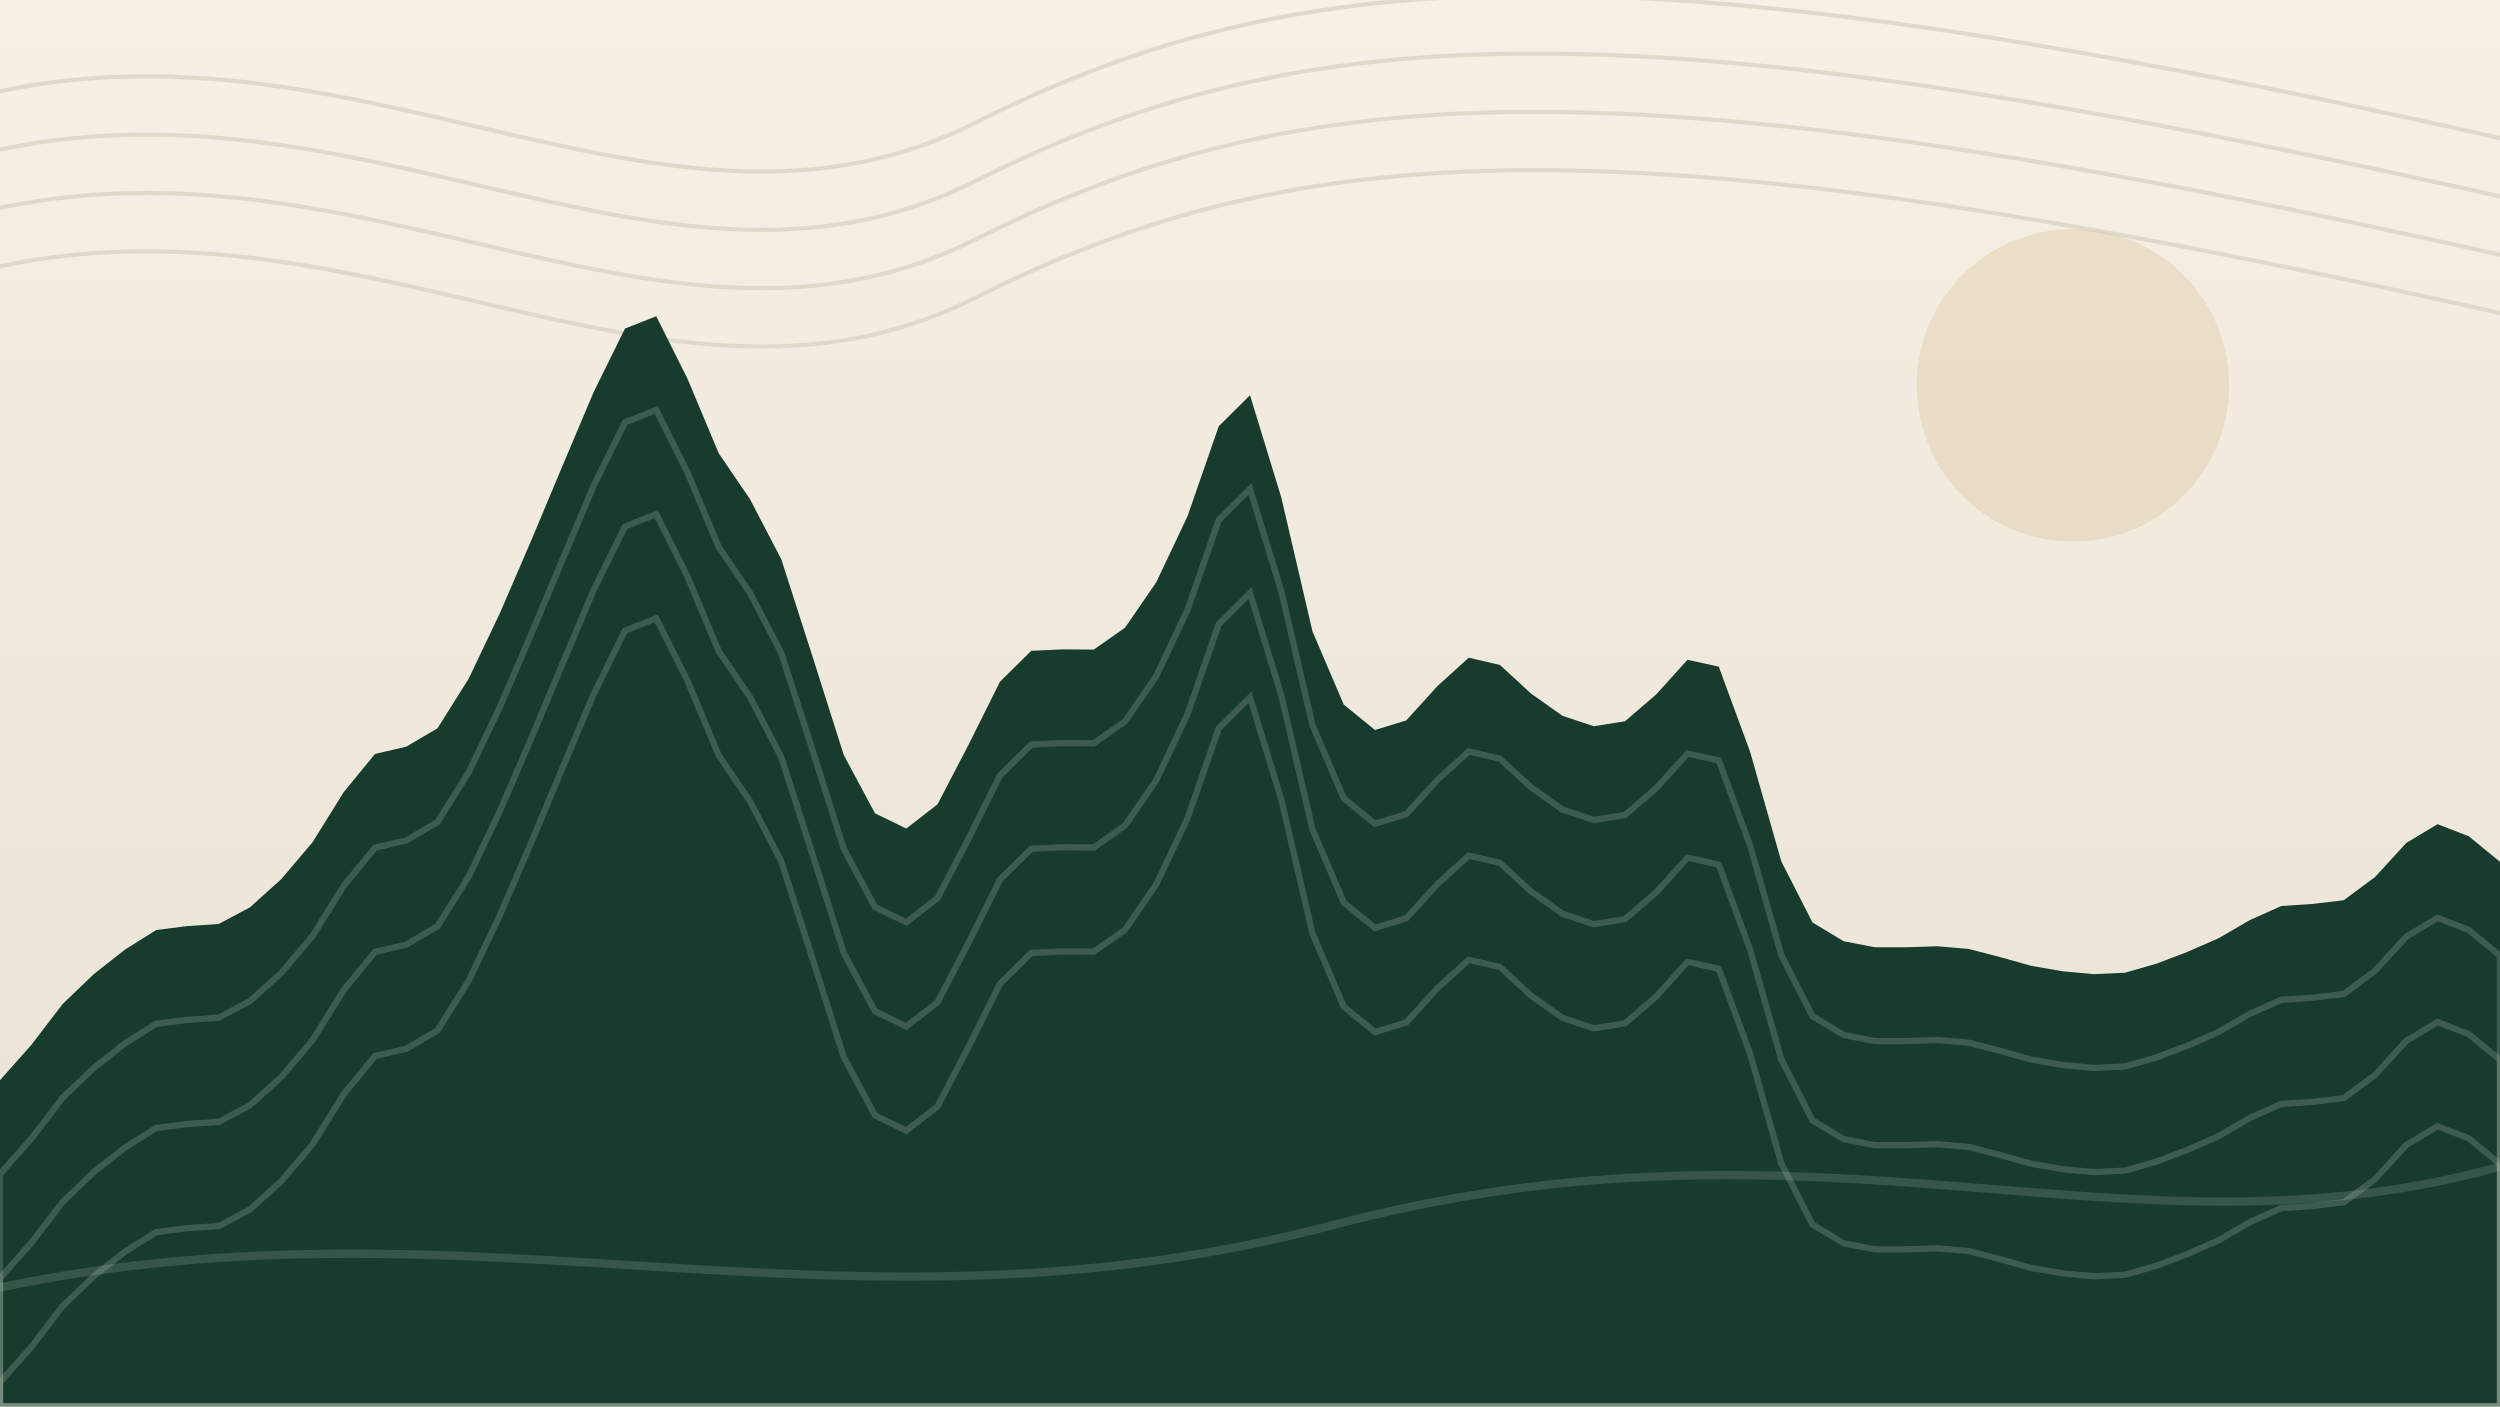
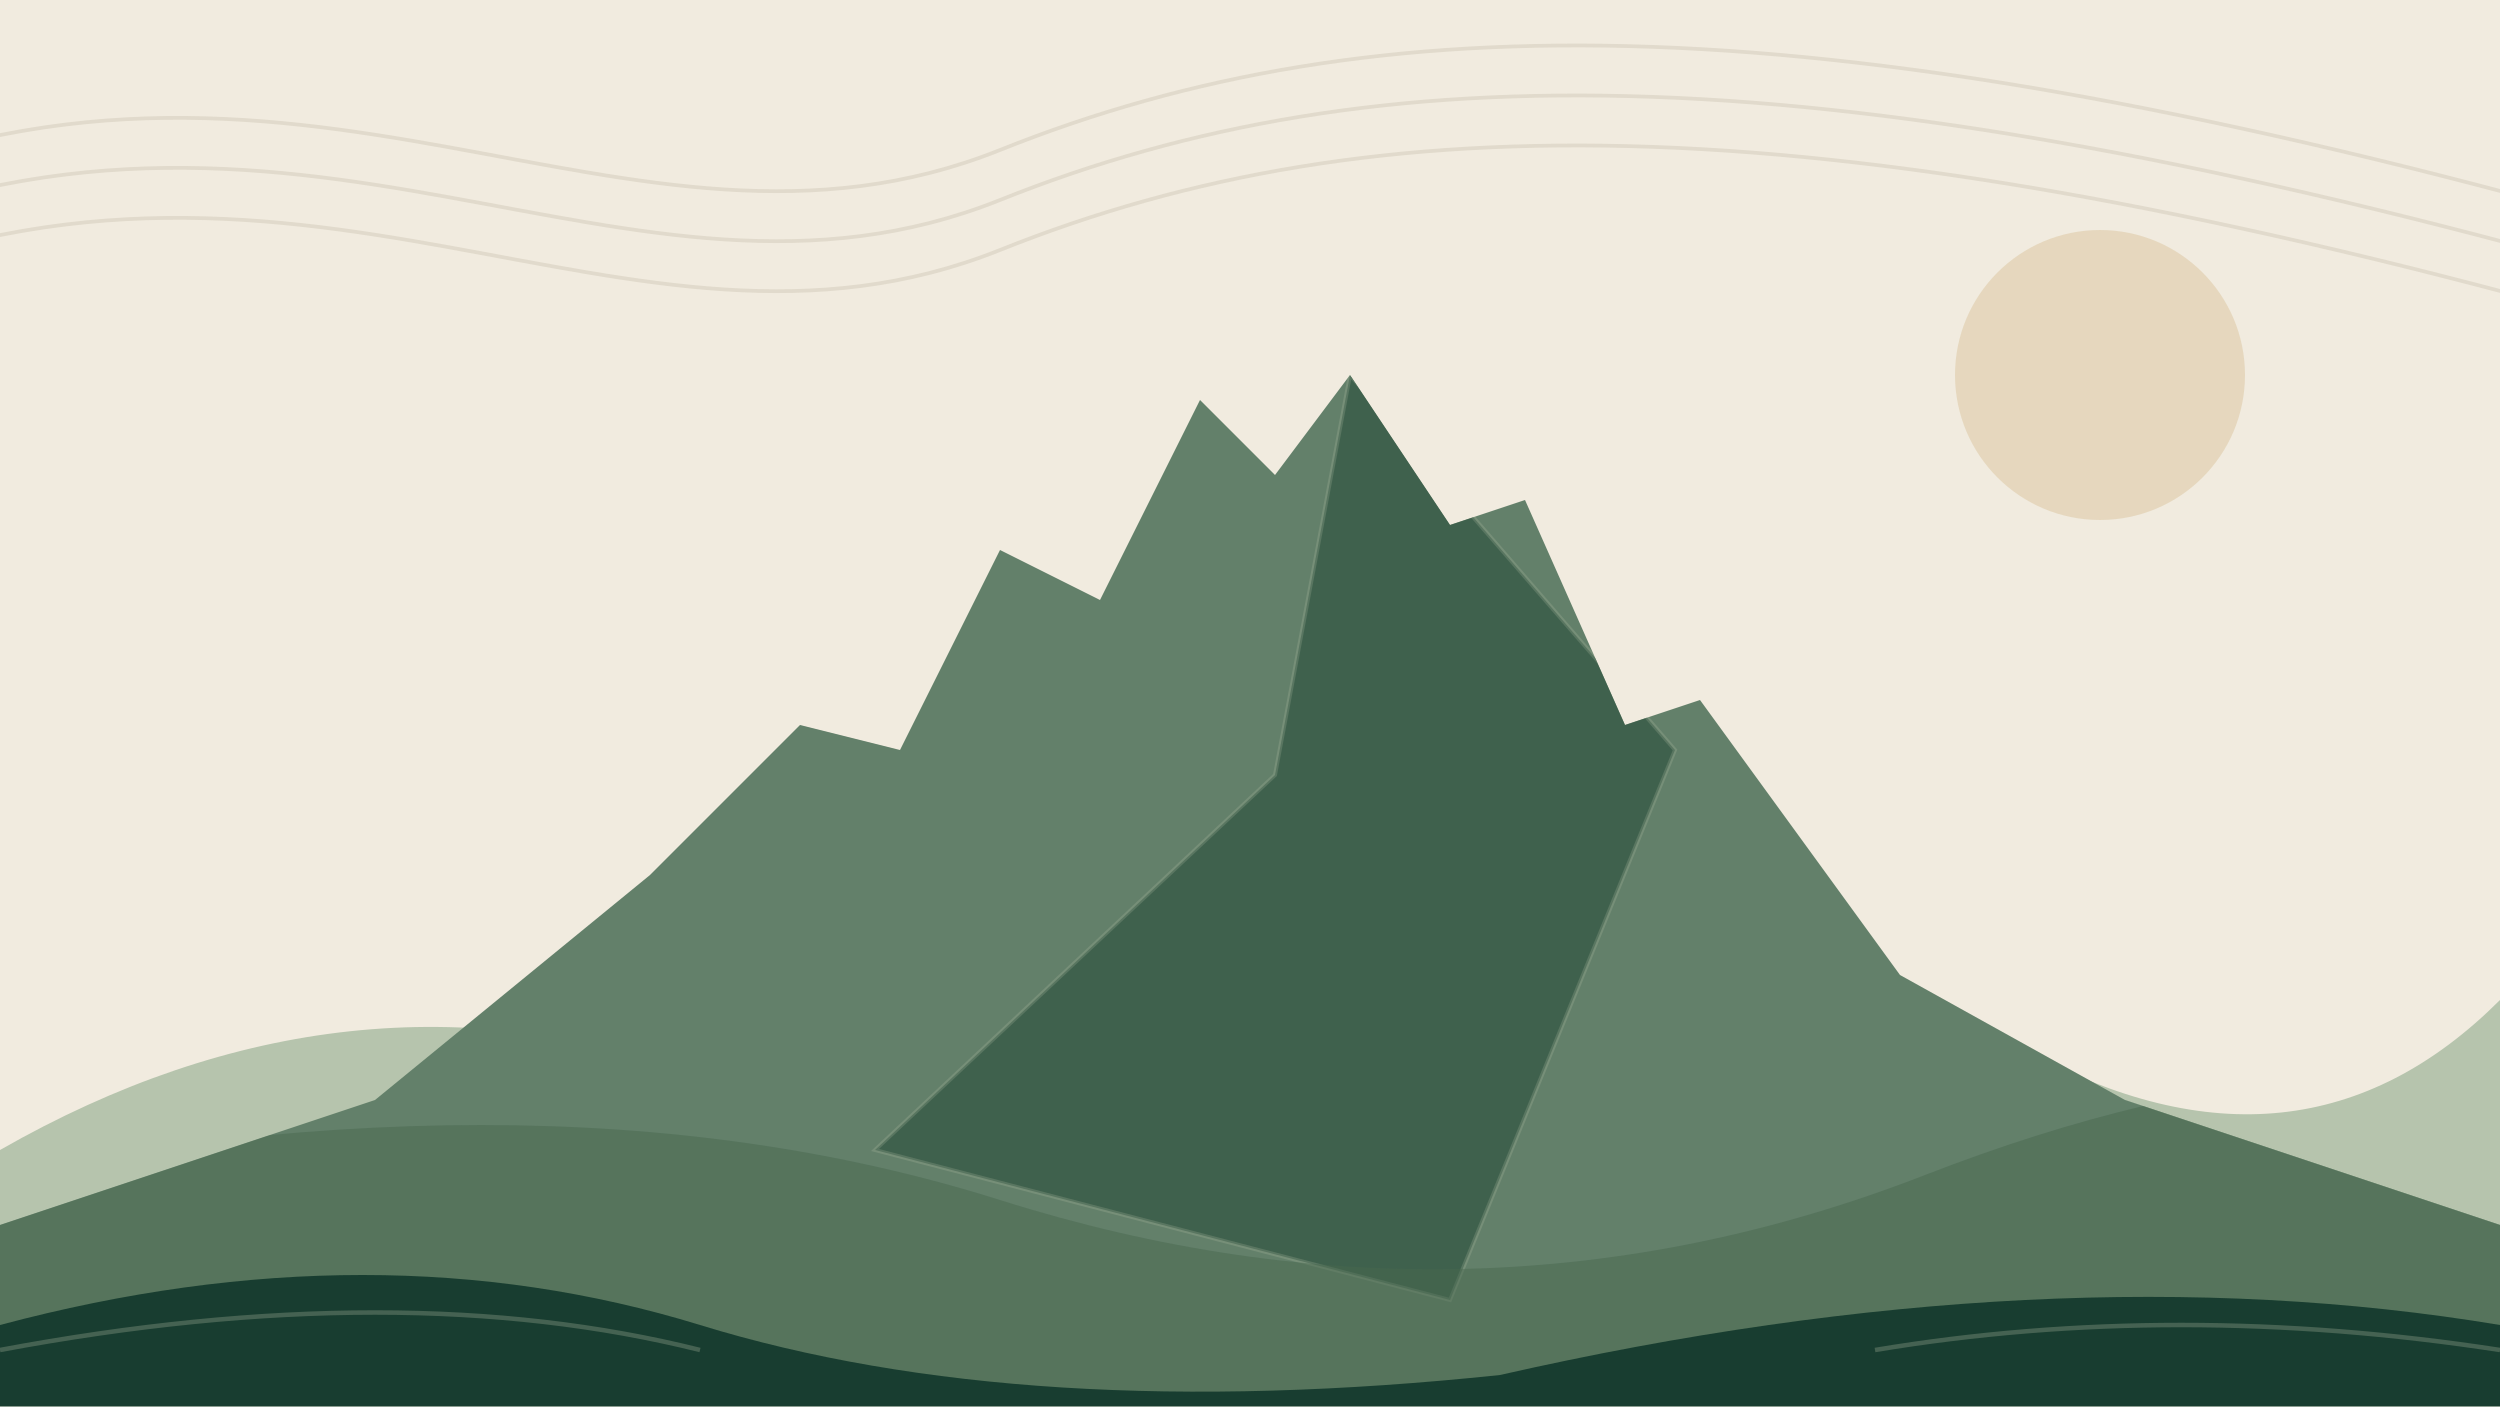
<svg xmlns="http://www.w3.org/2000/svg" viewBox="0 0 1200 675" role="img" aria-labelledby="title desc">
-   <defs>
-     <linearGradient id="paper" x2="0" y2="1">
-       <stop stop-color="#f6f0e5" />
-       <stop offset="1" stop-color="#e8e2d3" />
-     </linearGradient>
-     <clipPath id="ridge">
-       <path d="M 0 518.5 L 0.0 518.5 L 15.0 501.6 L 30.0 482.0 L 45.0 467.6 L 60.0 455.8 L 75.0 446.4 L 90.0 444.5 L 105.0 443.5 L 120.0 435.5 L 135.0 422.0 L 150.0 404.3 L 165.0 380.2 L 180.0 361.9 L 195.0 358.4 L 210.0 349.6 L 225.0 325.7 L 240.0 294.2 L 255.0 259.4 L 270.0 223.6 L 285.0 188.1 L 300.0 157.7 L 315.0 151.8 L 330.0 181.8 L 345.0 217.6 L 360.0 239.6 L 375.0 268.4 L 390.0 315.1 L 405.0 362.4 L 420.0 390.4 L 435.0 397.7 L 450.0 386.1 L 465.0 357.3 L 480.0 327.2 L 495.0 312.4 L 510.0 311.7 L 525.0 311.8 L 540.0 301.3 L 555.0 279.5 L 570.0 247.8 L 585.0 204.6 L 600.0 189.7 L 615.0 238.7 L 630.0 303.1 L 645.0 338.2 L 660.0 350.4 L 675.0 345.8 L 690.0 329.3 L 705.0 315.7 L 720.0 319.2 L 735.0 333.0 L 750.0 343.6 L 765.0 348.6 L 780.0 346.2 L 795.0 333.3 L 810.0 316.7 L 825.0 320.0 L 840.0 360.7 L 855.0 413.4 L 870.0 442.8 L 885.0 451.8 L 900.0 454.7 L 915.0 454.7 L 930.0 454.2 L 945.0 455.5 L 960.0 459.4 L 975.0 463.6 L 990.0 466.2 L 1005.0 467.6 L 1020.0 466.9 L 1035.0 462.6 L 1050.0 456.9 L 1065.0 450.3 L 1080.0 441.6 L 1095.0 434.9 L 1110.0 433.9 L 1125.0 432.1 L 1140.0 421.0 L 1155.0 404.6 L 1170.0 395.6 L 1185.0 401.4 L 1200.0 413.7 L 1200 675 L 0 675 Z" />
-     </clipPath>
-   </defs>
-   <rect width="1200" height="675" fill="url(#paper)" />
-   <g fill="none" stroke="#c9c1af" stroke-opacity=".48" stroke-width="2">
-     <path d="M-80 72 C135 -35 301 143 468 59 S801 -27 1260 80" />
-     <path d="M-80 100 C135 -7 301 171 468 87 S801 1 1260 108" />
-     <path d="M-80 128 C135 21 301 199 468 115 S801 29 1260 136" />
-     <path d="M-80 156 C135 49 301 227 468 143 S801 57 1260 164" />
-   </g>
-   <circle cx="995" cy="185" r="75" fill="#ddc9a4" fill-opacity=".42" />
-   <path d="M 0 567.8 L 0.0 567.8 L 15.0 560.7 L 30.0 552.4 L 45.0 546.4 L 60.0 541.4 L 75.0 537.5 L 90.0 536.7 L 105.0 536.3 L 120.0 532.9 L 135.0 527.3 L 150.0 519.8 L 165.0 509.7 L 180.0 502.0 L 195.0 500.5 L 210.0 496.8 L 225.0 486.8 L 240.0 473.6 L 255.0 459.0 L 270.0 443.9 L 285.0 429.0 L 300.0 416.2 L 315.0 413.8 L 330.0 426.4 L 345.0 441.4 L 360.0 450.6 L 375.0 462.7 L 390.0 482.3 L 405.0 502.2 L 420.0 514.0 L 435.0 517.0 L 450.0 512.2 L 465.0 500.1 L 480.0 487.4 L 495.0 481.2 L 510.0 480.9 L 525.0 481.0 L 540.0 476.5 L 555.0 467.4 L 570.0 454.1 L 585.0 435.9 L 600.0 429.7 L 615.0 450.2 L 630.0 477.3 L 645.0 492.1 L 660.0 497.2 L 675.0 495.2 L 690.0 488.3 L 705.0 482.6 L 720.0 484.1 L 735.0 489.9 L 750.0 494.3 L 765.0 496.4 L 780.0 495.4 L 795.0 490.0 L 810.0 483.0 L 825.0 484.4 L 840.0 501.5 L 855.0 523.6 L 870.0 536.0 L 885.0 539.7 L 900.0 541.0 L 915.0 541.0 L 930.0 540.8 L 945.0 541.3 L 960.0 542.9 L 975.0 544.7 L 990.0 545.8 L 1005.0 546.4 L 1020.0 546.1 L 1035.0 544.3 L 1050.0 541.9 L 1065.0 539.1 L 1080.0 535.5 L 1095.0 532.7 L 1110.0 532.3 L 1125.0 531.5 L 1140.0 526.8 L 1155.0 519.9 L 1170.0 516.2 L 1185.0 518.6 L 1200.0 523.7 L 1200 675 L 0 675 Z" fill="#a9bea9" />
-   <path d="M 0 562.0 L 0.0 562.0 L 15.0 551.0 L 30.0 538.3 L 45.0 529.0 L 60.0 521.2 L 75.0 515.2 L 90.0 513.9 L 105.0 513.3 L 120.0 508.1 L 135.0 499.3 L 150.0 487.8 L 165.0 472.1 L 180.0 460.2 L 195.0 457.9 L 210.0 452.3 L 225.0 436.7 L 240.0 416.2 L 255.0 393.6 L 270.0 370.4 L 285.0 347.3 L 300.0 327.5 L 315.0 323.7 L 330.0 343.2 L 345.0 366.4 L 360.0 380.8 L 375.0 399.4 L 390.0 429.8 L 405.0 460.5 L 420.0 478.8 L 435.0 483.5 L 450.0 476.0 L 465.0 457.2 L 480.0 437.7 L 495.0 428.1 L 510.0 427.6 L 525.0 427.7 L 540.0 420.8 L 555.0 406.7 L 570.0 386.0 L 585.0 358.0 L 600.0 348.3 L 615.0 380.1 L 630.0 422.0 L 645.0 444.9 L 660.0 452.7 L 675.0 449.7 L 690.0 439.0 L 705.0 430.2 L 720.0 432.5 L 735.0 441.5 L 750.0 448.3 L 765.0 451.6 L 780.0 450.1 L 795.0 441.6 L 810.0 430.8 L 825.0 433.0 L 840.0 459.4 L 855.0 493.7 L 870.0 512.8 L 885.0 518.6 L 900.0 520.5 L 915.0 520.5 L 930.0 520.2 L 945.0 521.1 L 960.0 523.6 L 975.0 526.4 L 990.0 528.0 L 1005.0 529.0 L 1020.0 528.5 L 1035.0 525.7 L 1050.0 522.0 L 1065.0 517.7 L 1080.0 512.0 L 1095.0 507.7 L 1110.0 507.1 L 1125.0 505.9 L 1140.0 498.6 L 1155.0 488.0 L 1170.0 482.1 L 1185.0 485.9 L 1200.0 493.9 L 1200 675 L 0 675 Z" fill="#668b73" />
-   <path d="M 0 518.5 L 0.0 518.5 L 15.0 501.6 L 30.0 482.0 L 45.0 467.6 L 60.0 455.8 L 75.0 446.4 L 90.0 444.5 L 105.0 443.5 L 120.0 435.5 L 135.0 422.0 L 150.0 404.3 L 165.0 380.2 L 180.0 361.9 L 195.0 358.4 L 210.0 349.6 L 225.0 325.7 L 240.0 294.2 L 255.0 259.4 L 270.0 223.6 L 285.0 188.1 L 300.0 157.7 L 315.0 151.8 L 330.0 181.8 L 345.0 217.6 L 360.0 239.6 L 375.0 268.4 L 390.0 315.1 L 405.0 362.4 L 420.0 390.4 L 435.0 397.7 L 450.0 386.1 L 465.0 357.3 L 480.0 327.2 L 495.0 312.4 L 510.0 311.7 L 525.0 311.8 L 540.0 301.3 L 555.0 279.5 L 570.0 247.8 L 585.0 204.6 L 600.0 189.7 L 615.0 238.7 L 630.0 303.1 L 645.0 338.2 L 660.0 350.4 L 675.0 345.8 L 690.0 329.3 L 705.0 315.7 L 720.0 319.2 L 735.0 333.0 L 750.0 343.6 L 765.0 348.6 L 780.0 346.2 L 795.0 333.3 L 810.0 316.7 L 825.0 320.0 L 840.0 360.7 L 855.0 413.4 L 870.0 442.8 L 885.0 451.8 L 900.0 454.7 L 915.0 454.7 L 930.0 454.2 L 945.0 455.5 L 960.0 459.4 L 975.0 463.6 L 990.0 466.2 L 1005.0 467.6 L 1020.0 466.9 L 1035.0 462.6 L 1050.0 456.9 L 1065.0 450.3 L 1080.0 441.6 L 1095.0 434.9 L 1110.0 433.9 L 1125.0 432.1 L 1140.0 421.0 L 1155.0 404.6 L 1170.0 395.6 L 1185.0 401.4 L 1200.0 413.7 L 1200 675 L 0 675 Z" fill="#173b2d" />
-   <g clip-path="url(#ridge)">
-     <path d="M 0 563.5 L 0.0 563.5 L 15.0 546.6 L 30.0 527.0 L 45.0 512.6 L 60.0 500.8 L 75.0 491.4 L 90.0 489.5 L 105.0 488.5 L 120.0 480.5 L 135.0 467.0 L 150.0 449.3 L 165.0 425.2 L 180.0 406.9 L 195.0 403.4 L 210.0 394.6 L 225.0 370.7 L 240.0 339.2 L 255.0 304.4 L 270.0 268.6 L 285.0 233.1 L 300.0 202.7 L 315.0 196.8 L 330.0 226.8 L 345.0 262.6 L 360.0 284.6 L 375.0 313.4 L 390.0 360.1 L 405.0 407.4 L 420.0 435.4 L 435.0 442.7 L 450.0 431.1 L 465.0 402.3 L 480.0 372.2 L 495.0 357.4 L 510.0 356.7 L 525.0 356.8 L 540.0 346.3 L 555.0 324.5 L 570.0 292.8 L 585.0 249.6 L 600.0 234.7 L 615.0 283.7 L 630.0 348.1 L 645.0 383.2 L 660.0 395.4 L 675.0 390.8 L 690.0 374.3 L 705.0 360.7 L 720.0 364.2 L 735.0 378.0 L 750.0 388.6 L 765.0 393.6 L 780.0 391.2 L 795.0 378.3 L 810.0 361.7 L 825.0 365.0 L 840.0 405.7 L 855.0 458.4 L 870.0 487.8 L 885.0 496.8 L 900.0 499.7 L 915.0 499.7 L 930.0 499.2 L 945.0 500.5 L 960.0 504.4 L 975.0 508.6 L 990.0 511.2 L 1005.0 512.6 L 1020.0 511.9 L 1035.0 507.6 L 1050.0 501.9 L 1065.0 495.3 L 1080.0 486.6 L 1095.0 479.9 L 1110.0 478.9 L 1125.0 477.1 L 1140.0 466.0 L 1155.0 449.6 L 1170.0 440.6 L 1185.0 446.4 L 1200.0 458.7 L 1200 675 L 0 675 Z" fill="none" stroke="#d8e2d2" stroke-opacity=".20" stroke-width="3" />
-     <path d="M 0 613.5 L 0.0 613.5 L 15.0 596.6 L 30.0 577.0 L 45.0 562.6 L 60.0 550.8 L 75.0 541.4 L 90.0 539.5 L 105.0 538.5 L 120.0 530.5 L 135.0 517.0 L 150.0 499.3 L 165.0 475.2 L 180.0 456.9 L 195.0 453.4 L 210.0 444.6 L 225.0 420.7 L 240.0 389.2 L 255.0 354.4 L 270.0 318.6 L 285.0 283.1 L 300.0 252.7 L 315.0 246.8 L 330.0 276.8 L 345.0 312.6 L 360.0 334.6 L 375.0 363.4 L 390.0 410.1 L 405.0 457.4 L 420.0 485.4 L 435.0 492.7 L 450.0 481.1 L 465.0 452.3 L 480.0 422.2 L 495.0 407.4 L 510.0 406.7 L 525.0 406.8 L 540.0 396.3 L 555.0 374.5 L 570.0 342.8 L 585.0 299.6 L 600.0 284.7 L 615.0 333.7 L 630.0 398.1 L 645.0 433.2 L 660.0 445.4 L 675.0 440.8 L 690.0 424.3 L 705.0 410.7 L 720.0 414.2 L 735.0 428.0 L 750.0 438.6 L 765.0 443.6 L 780.0 441.2 L 795.0 428.3 L 810.0 411.7 L 825.0 415.0 L 840.0 455.7 L 855.0 508.4 L 870.0 537.8 L 885.0 546.8 L 900.0 549.7 L 915.0 549.7 L 930.0 549.2 L 945.0 550.5 L 960.0 554.4 L 975.0 558.6 L 990.0 561.2 L 1005.0 562.6 L 1020.0 561.9 L 1035.0 557.6 L 1050.0 551.9 L 1065.0 545.3 L 1080.0 536.6 L 1095.0 529.9 L 1110.0 528.9 L 1125.0 527.1 L 1140.0 516.0 L 1155.0 499.6 L 1170.0 490.6 L 1185.0 496.4 L 1200.0 508.7 L 1200 675 L 0 675 Z" fill="none" stroke="#d8e2d2" stroke-opacity=".20" stroke-width="3" />
-     <path d="M 0 663.5 L 0.0 663.5 L 15.0 646.6 L 30.0 627.0 L 45.0 612.6 L 60.0 600.8 L 75.0 591.4 L 90.0 589.5 L 105.0 588.5 L 120.0 580.5 L 135.0 567.0 L 150.0 549.3 L 165.0 525.2 L 180.0 506.9 L 195.0 503.4 L 210.0 494.6 L 225.0 470.7 L 240.0 439.2 L 255.0 404.4 L 270.0 368.6 L 285.0 333.1 L 300.0 302.7 L 315.0 296.8 L 330.0 326.8 L 345.0 362.6 L 360.0 384.6 L 375.0 413.4 L 390.0 460.1 L 405.0 507.4 L 420.0 535.4 L 435.0 542.7 L 450.0 531.1 L 465.0 502.3 L 480.0 472.2 L 495.0 457.4 L 510.0 456.7 L 525.0 456.8 L 540.0 446.3 L 555.0 424.5 L 570.0 392.8 L 585.0 349.6 L 600.0 334.7 L 615.0 383.7 L 630.0 448.1 L 645.0 483.2 L 660.0 495.4 L 675.0 490.8 L 690.0 474.3 L 705.0 460.7 L 720.0 464.2 L 735.0 478.0 L 750.0 488.6 L 765.0 493.6 L 780.0 491.2 L 795.0 478.3 L 810.0 461.7 L 825.0 465.0 L 840.0 505.7 L 855.0 558.4 L 870.0 587.8 L 885.0 596.8 L 900.0 599.7 L 915.0 599.7 L 930.0 599.2 L 945.0 600.5 L 960.0 604.4 L 975.0 608.6 L 990.0 611.2 L 1005.0 612.6 L 1020.0 611.9 L 1035.0 607.6 L 1050.0 601.9 L 1065.0 595.3 L 1080.0 586.6 L 1095.0 579.9 L 1110.0 578.9 L 1125.0 577.1 L 1140.0 566.0 L 1155.0 549.6 L 1170.0 540.6 L 1185.0 546.4 L 1200.0 558.7 L 1200 675 L 0 675 Z" fill="none" stroke="#d8e2d2" stroke-opacity=".20" stroke-width="3" />
-     <path d="M0 618 C230 570 405 650 640 588 S1020 610 1200 560" fill="none" stroke="#c5d7c2" stroke-opacity=".18" stroke-width="4" />
+   <rect width="1200" height="675" fill="#f1ebdf" />
+   <g transform="scale(12)">
+     <g fill="none" stroke="#c7bdab" stroke-opacity=".36" stroke-width=".15">
+       <path d="M-8 8 C12 -1 25 12 40 6 S73 0 105 9" />
+       <path d="M-8 10 C12 1 25 14 40 8 S73 2 105 11" />
+       <path d="M-8 12 C12 3 25 16 40 10 S73 4 105 13" />
+     </g>
+     <circle cx="84" cy="15" r="5.8" fill="#d6bd91" opacity=".42" />
+     <path d="M0 46 Q14 38 28 43 T56 42 T81 42 T100 40 V56.25 H0Z" fill="#b6c4ad" />
+     <defs>
+       <clipPath id="mountain">
+         <path d="M0 49 L15 44 L26 35 L32 29 L36 30 L40 22 L44 24 L48 16 L51 19 L54 15 L58 21 L61 20 L65 29 L68 28 L76 39 L85 44 L100 49 L100 56.25 L0 56.25 Z" />
+       </clipPath>
+     </defs>
+     <path d="M0 49 L15 44 L26 35 L32 29 L36 30 L40 22 L44 24 L48 16 L51 19 L54 15 L58 21 L61 20 L65 29 L68 28 L76 39 L85 44 L100 49 L100 56.25 L0 56.25 Z" fill="#63806a" />
+     <g clip-path="url(#mountain)">
+       <path d="M54 15 L51 31 L35 46 L58 52 L67 30 Z" fill="#315541" opacity=".72" />
+       <path d="M54 15 L51 31 L35 46 L58 52 L67 30 Z" fill="none" stroke="#c9d1b7" stroke-opacity=".19" stroke-width=".16" />
+       <path d="M-5 48 Q21 42 40 48 T77 47 T108 45 V60 H-5Z" fill="#47674e" opacity=".48" />
+     </g>
+     <path d="M0 53 Q15 49 28 53 T60 55 Q82 50 100 53 V56.25 H0Z" fill="#183d30" />
+     <path d="M0 54 Q16 51 28 54 M75 54 Q87 52 100 54" fill="none" stroke="#d6d9bc" stroke-opacity=".24" stroke-width=".18" />
  </g>
</svg>
